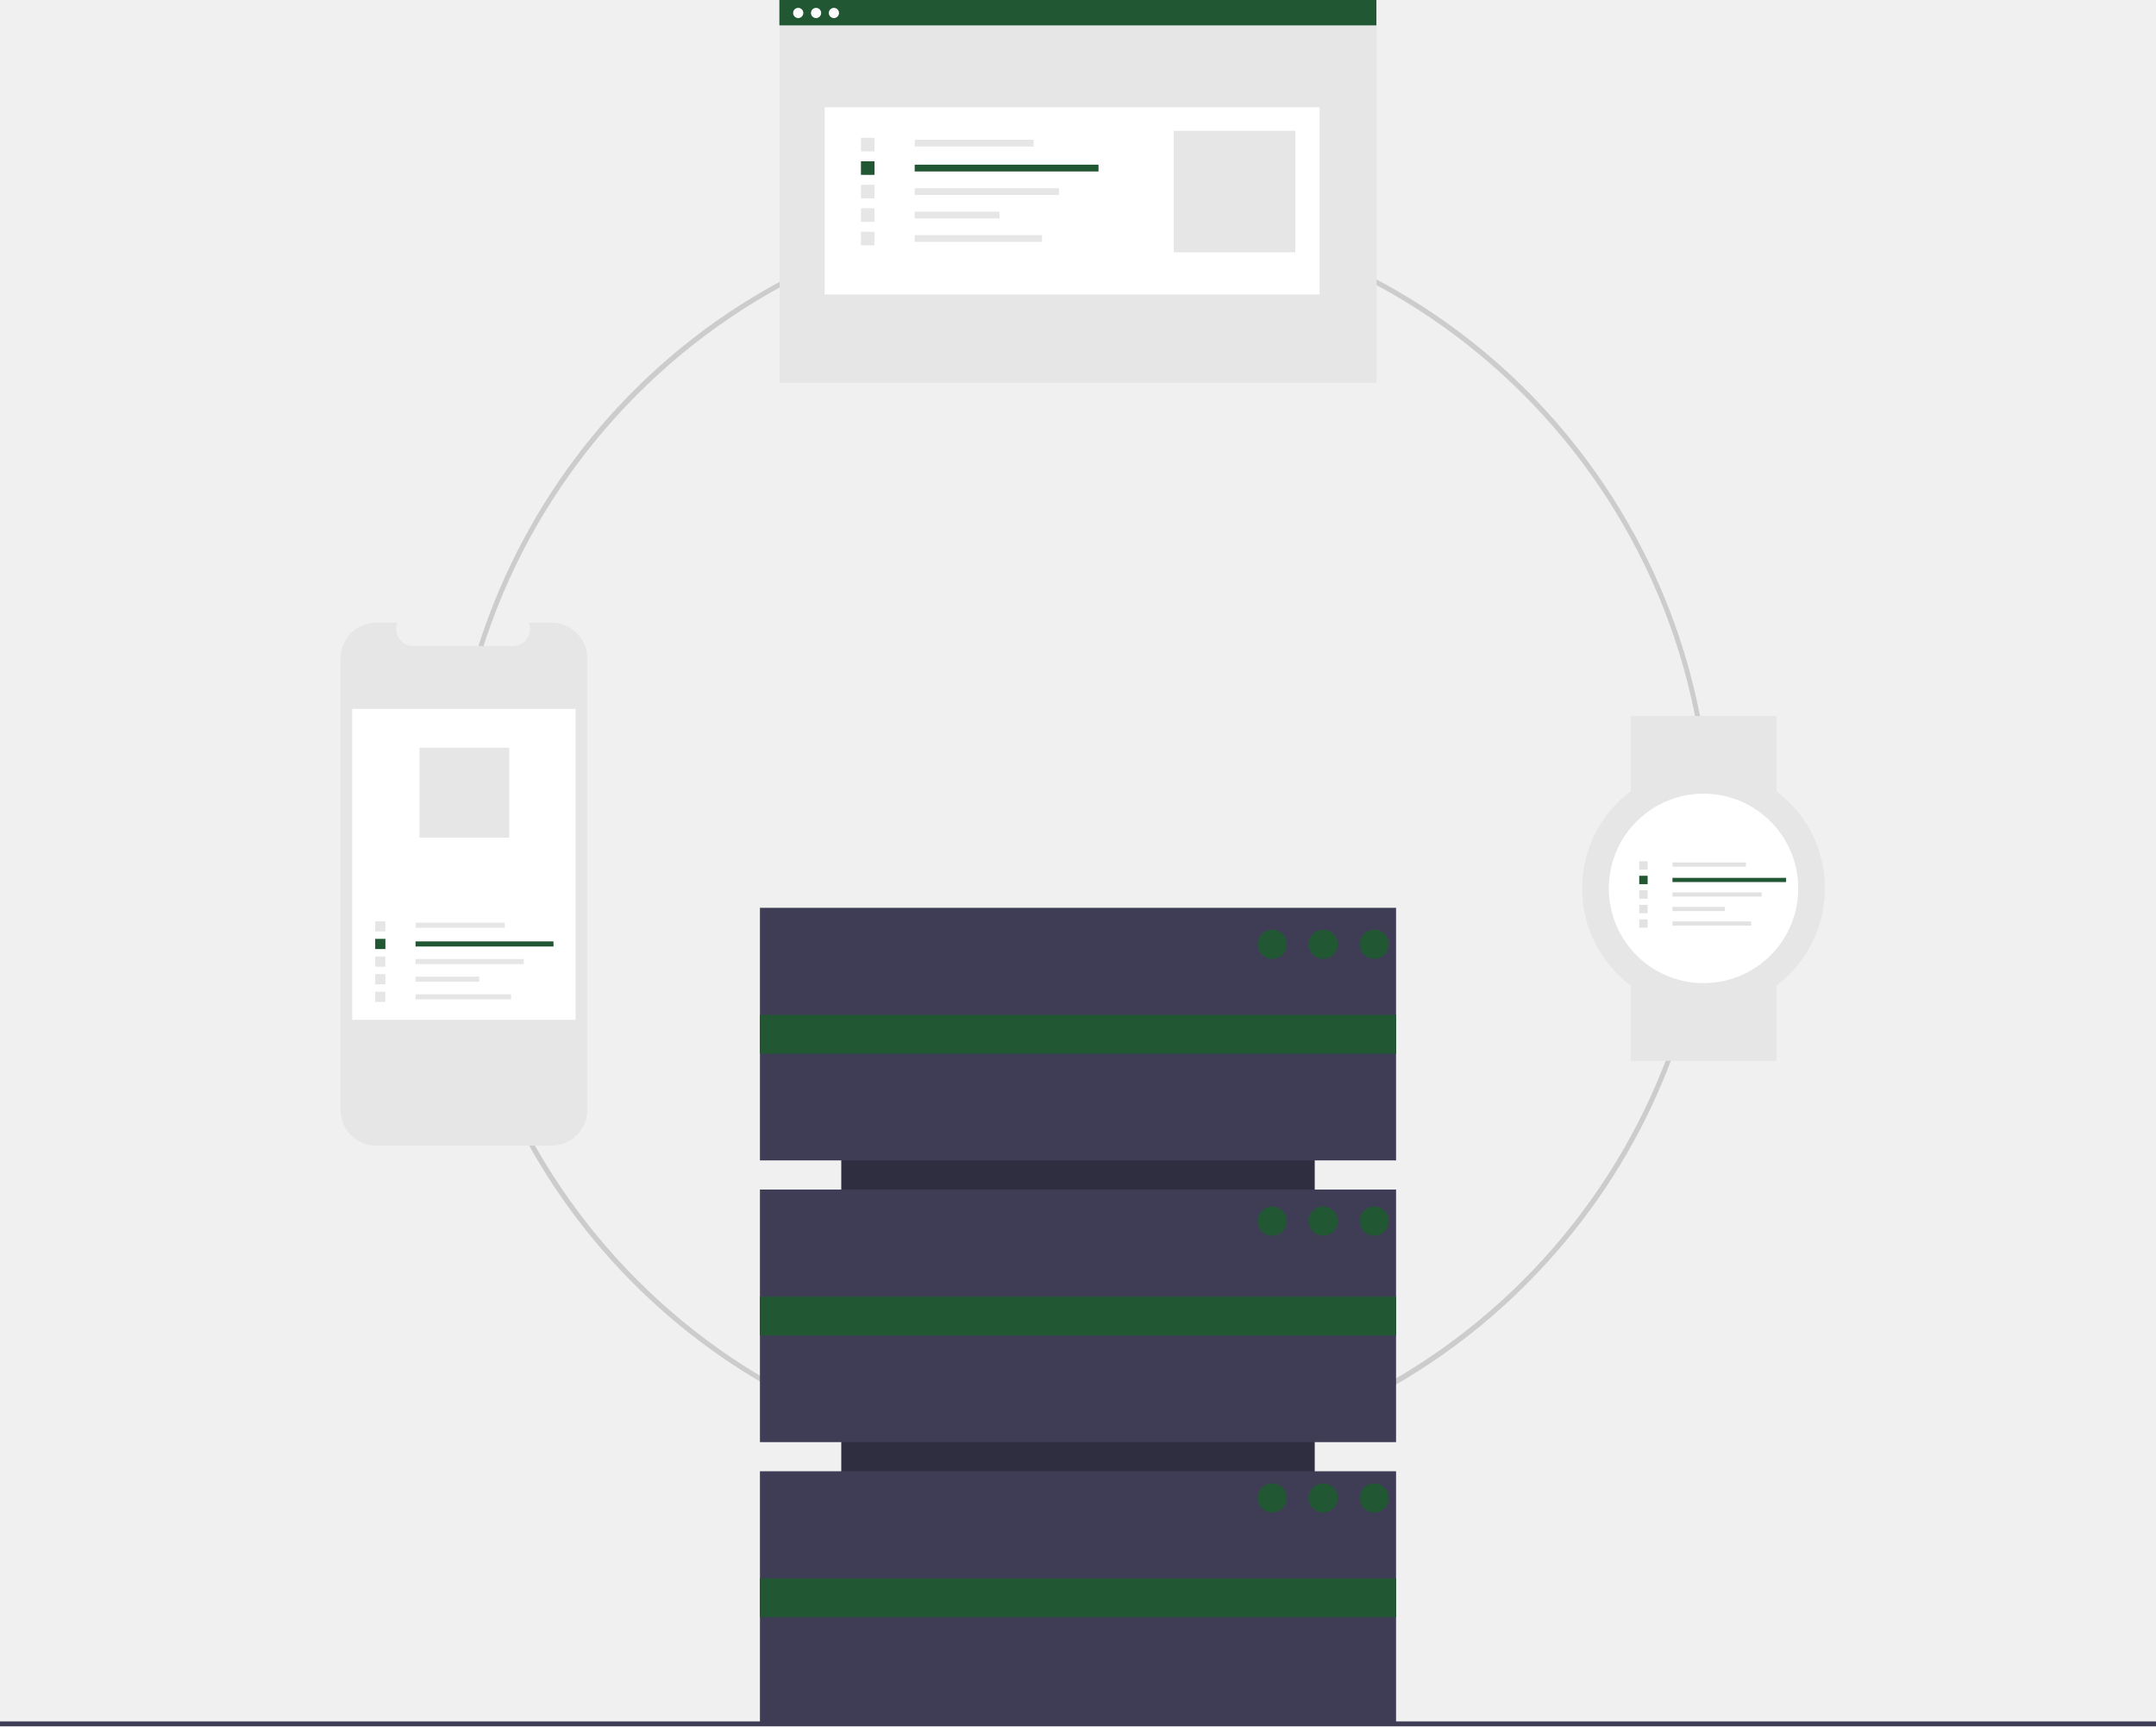
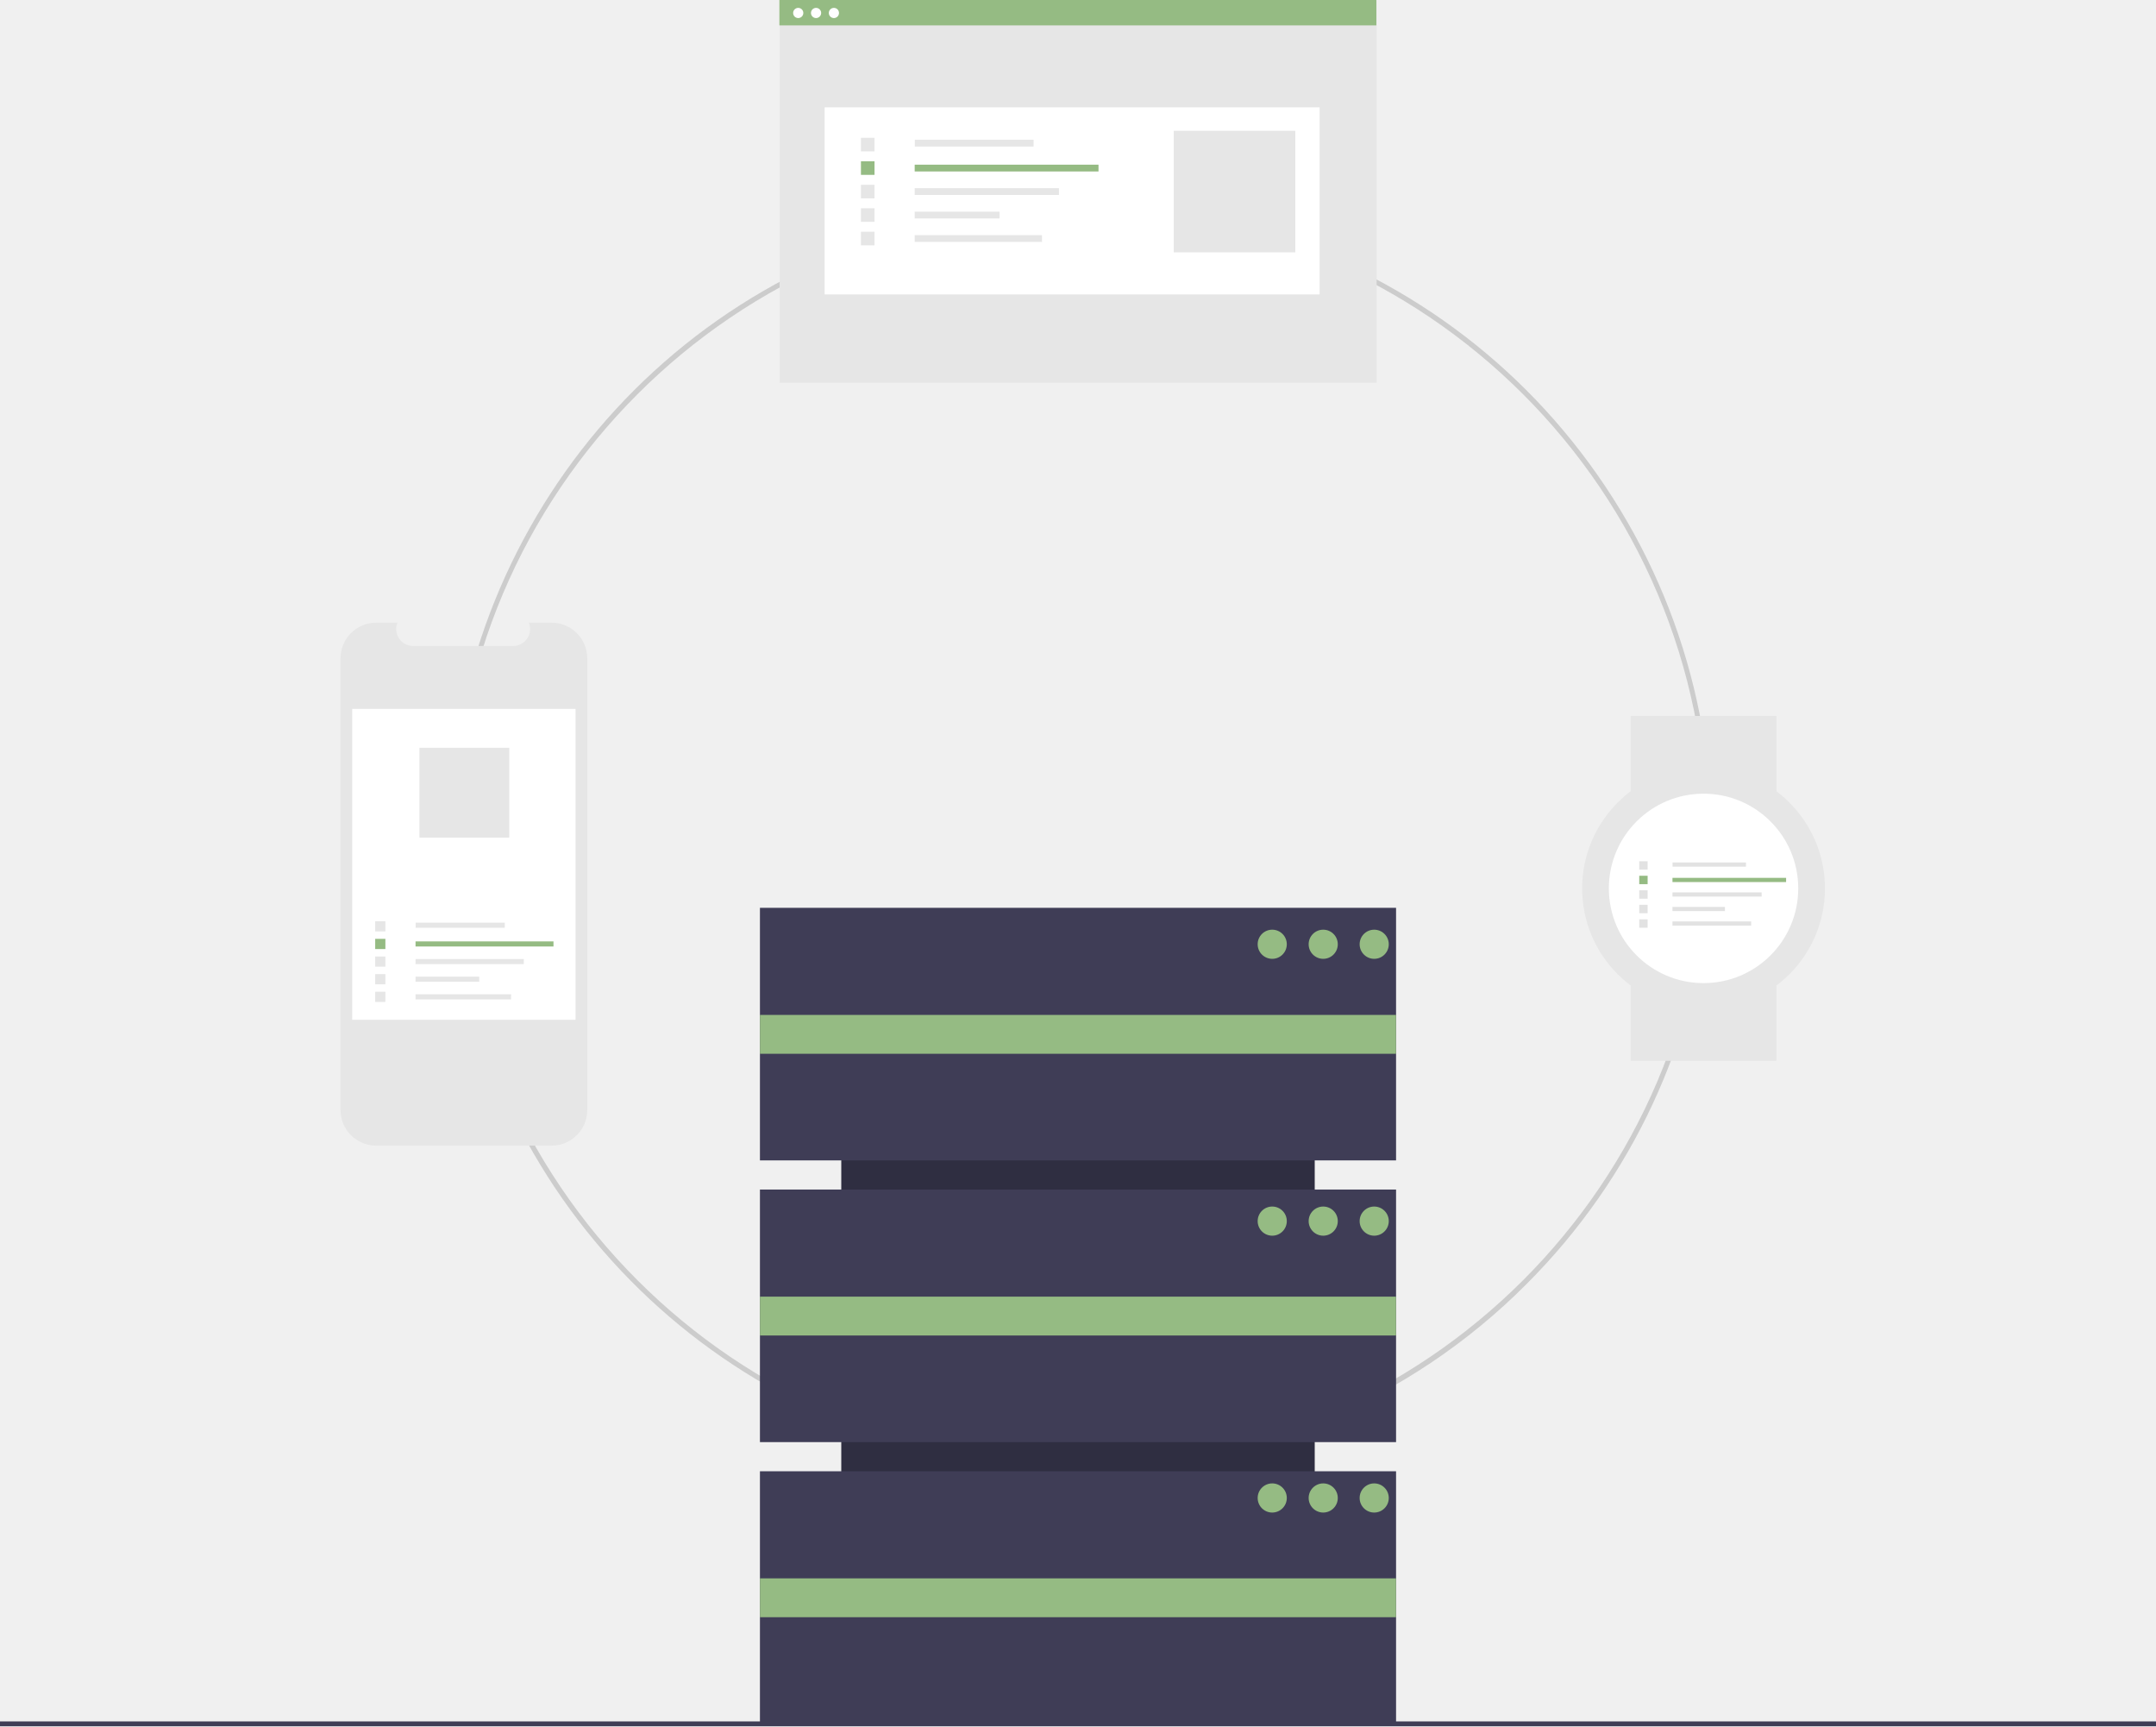
<svg xmlns="http://www.w3.org/2000/svg" data-name="Layer 1" width="888" height="710.807" viewBox="0 0 888 710.807">
  <path d="M600.936,699.404a260.064,260.064,0,1,1,183.894-76.171A258.365,258.365,0,0,1,600.936,699.404Zm0-518.129c-142.297,0-258.064,115.768-258.064,258.065s115.768,258.064,258.064,258.064S859,581.637,859,439.34,743.232,181.275,600.936,181.275Z" transform="translate(-156 -94.59648)" fill="#ccc" />
  <rect x="469" y="509.904" width="262" height="195" transform="translate(1051.404 -87.19257) rotate(90)" fill="#2f2e41" />
  <rect x="313" y="373.807" width="262" height="104" fill="#3f3d56" />
  <rect x="313" y="489.807" width="262" height="104" fill="#3f3d56" />
  <rect x="313" y="605.807" width="262" height="104" fill="#3f3d56" />
-   <rect x="313" y="417.904" width="262" height="16" fill="#215732" />
-   <rect x="313" y="533.904" width="262" height="16" fill="#215732" />
-   <rect x="313" y="649.904" width="262" height="16" fill="#215732" />
-   <circle cx="524" cy="388.807" r="6" fill="#215732" />
-   <circle cx="545" cy="388.807" r="6" fill="#215732" />
-   <circle cx="566" cy="388.807" r="6" fill="#215732" />
-   <circle cx="524" cy="502.807" r="6" fill="#215732" />
-   <circle cx="545" cy="502.807" r="6" fill="#215732" />
-   <circle cx="566" cy="502.807" r="6" fill="#215732" />
-   <circle cx="524" cy="616.807" r="6" fill="#215732" />
-   <circle cx="545" cy="616.807" r="6" fill="#215732" />
-   <circle cx="566" cy="616.807" r="6" fill="#215732" />
+   <rect x="313" y="417.904" width="262" height="16" fill="#95bb83" />
+   <rect x="313" y="533.904" width="262" height="16" fill="#95bb83" />
+   <rect x="313" y="649.904" width="262" height="16" fill="#95bb83" />
+   <circle cx="524" cy="388.807" r="6" fill="#95bb83" />
+   <circle cx="545" cy="388.807" r="6" fill="#95bb83" />
+   <circle cx="566" cy="388.807" r="6" fill="#95bb83" />
+   <circle cx="524" cy="502.807" r="6" fill="#95bb83" />
+   <circle cx="545" cy="502.807" r="6" fill="#95bb83" />
+   <circle cx="566" cy="502.807" r="6" fill="#95bb83" />
+   <circle cx="524" cy="616.807" r="6" fill="#95bb83" />
+   <circle cx="545" cy="616.807" r="6" fill="#95bb83" />
+   <circle cx="566" cy="616.807" r="6" fill="#95bb83" />
  <rect y="708.807" width="888" height="2" fill="#3f3d56" />
  <path d="M397.879,365.661v185.992a14.675,14.675,0,0,1-14.672,14.672H310.928a14.677,14.677,0,0,1-14.678-14.672V365.661a14.677,14.677,0,0,1,14.678-14.672h8.768a6.978,6.978,0,0,0,6.455,9.606h41.208a6.978,6.978,0,0,0,6.455-9.606h9.392A14.675,14.675,0,0,1,397.879,365.661Z" transform="translate(-156 -94.59648)" fill="#e6e6e6" />
  <rect x="145.064" y="291.91" width="92" height="128" fill="#fff" />
  <rect x="171.186" y="379.927" width="36.72" height="2.098" fill="#e6e6e6" />
-   <rect x="171.149" y="387.632" width="56.817" height="2.098" fill="#215732" />
+   <rect x="171.149" y="387.632" width="56.817" height="2.098" fill="#95bb83" />
  <rect x="171.149" y="394.89" width="44.588" height="2.098" fill="#e6e6e6" />
  <rect x="171.149" y="402.149" width="26.228" height="2.098" fill="#e6e6e6" />
  <rect x="171.149" y="409.407" width="39.343" height="2.098" fill="#e6e6e6" />
  <rect x="154.533" y="379.324" width="4.197" height="4.197" fill="#e6e6e6" />
-   <rect x="154.533" y="386.582" width="4.197" height="4.197" fill="#215732" />
+   <rect x="154.533" y="386.582" width="4.197" height="4.197" fill="#95bb83" />
  <rect x="154.533" y="393.841" width="4.197" height="4.197" fill="#e6e6e6" />
  <rect x="154.533" y="401.1" width="4.197" height="4.197" fill="#e6e6e6" />
  <rect x="154.533" y="408.358" width="4.197" height="4.197" fill="#e6e6e6" />
  <rect x="172.751" y="307.91" width="36.998" height="36.998" fill="#e6e6e6" />
  <rect x="321.111" y="0.139" width="245.884" height="157.475" fill="#e6e6e6" />
  <rect x="339.647" y="44.195" width="203.861" height="77.035" fill="#fff" />
  <rect x="376.789" y="57.542" width="48.927" height="2.796" fill="#e6e6e6" />
-   <rect x="376.74" y="67.807" width="75.705" height="2.796" fill="#215732" />
+   <rect x="376.74" y="67.807" width="75.705" height="2.796" fill="#95bb83" />
  <rect x="376.74" y="77.479" width="59.411" height="2.796" fill="#e6e6e6" />
  <rect x="376.74" y="87.151" width="34.948" height="2.796" fill="#e6e6e6" />
  <rect x="376.74" y="96.822" width="52.422" height="2.796" fill="#e6e6e6" />
  <rect x="354.601" y="56.738" width="5.592" height="5.592" fill="#e6e6e6" />
-   <rect x="354.601" y="66.409" width="5.592" height="5.592" fill="#215732" />
+   <rect x="354.601" y="66.409" width="5.592" height="5.592" fill="#95bb83" />
  <rect x="354.601" y="76.081" width="5.592" height="5.592" fill="#e6e6e6" />
  <rect x="354.601" y="85.753" width="5.592" height="5.592" fill="#e6e6e6" />
  <rect x="354.601" y="95.424" width="5.592" height="5.592" fill="#e6e6e6" />
  <rect x="483.445" y="53.847" width="50.059" height="50.059" fill="#e6e6e6" />
-   <rect x="321.006" width="245.884" height="10.446" fill="#215732" />
+   <rect x="321.006" width="245.884" height="10.446" fill="#95bb83" />
  <circle cx="328.768" cy="5.341" r="2.097" fill="#fff" />
  <circle cx="336.117" cy="5.341" r="2.097" fill="#fff" />
  <circle cx="343.466" cy="5.341" r="2.097" fill="#fff" />
  <rect x="671.648" y="294.807" width="60" height="31" fill="#e6e6e6" />
  <rect x="671.648" y="405.807" width="60" height="31" fill="#e6e6e6" />
  <circle cx="701.648" cy="365.807" r="50" fill="#e6e6e6" />
  <circle cx="701.648" cy="365.807" r="39" fill="#fff" />
  <rect x="688.877" y="355.122" width="30.247" height="1.728" fill="#e2e2e2" />
-   <rect x="688.846" y="361.468" width="46.802" height="1.728" fill="#215732" />
+   <rect x="688.846" y="361.468" width="46.802" height="1.728" fill="#95bb83" />
  <rect x="688.846" y="367.447" width="36.728" height="1.728" fill="#e2e2e2" />
  <rect x="688.846" y="373.426" width="21.605" height="1.728" fill="#e2e2e2" />
  <rect x="688.846" y="379.405" width="32.407" height="1.728" fill="#e2e2e2" />
  <rect x="675.16" y="354.625" width="3.457" height="3.457" fill="#e2e2e2" />
-   <rect x="675.16" y="360.604" width="3.457" height="3.457" fill="#215732" />
+   <rect x="675.16" y="360.604" width="3.457" height="3.457" fill="#95bb83" />
  <rect x="675.16" y="366.583" width="3.457" height="3.457" fill="#e2e2e2" />
  <rect x="675.16" y="372.562" width="3.457" height="3.457" fill="#e2e2e2" />
  <rect x="675.16" y="378.541" width="3.457" height="3.457" fill="#e2e2e2" />
</svg>
